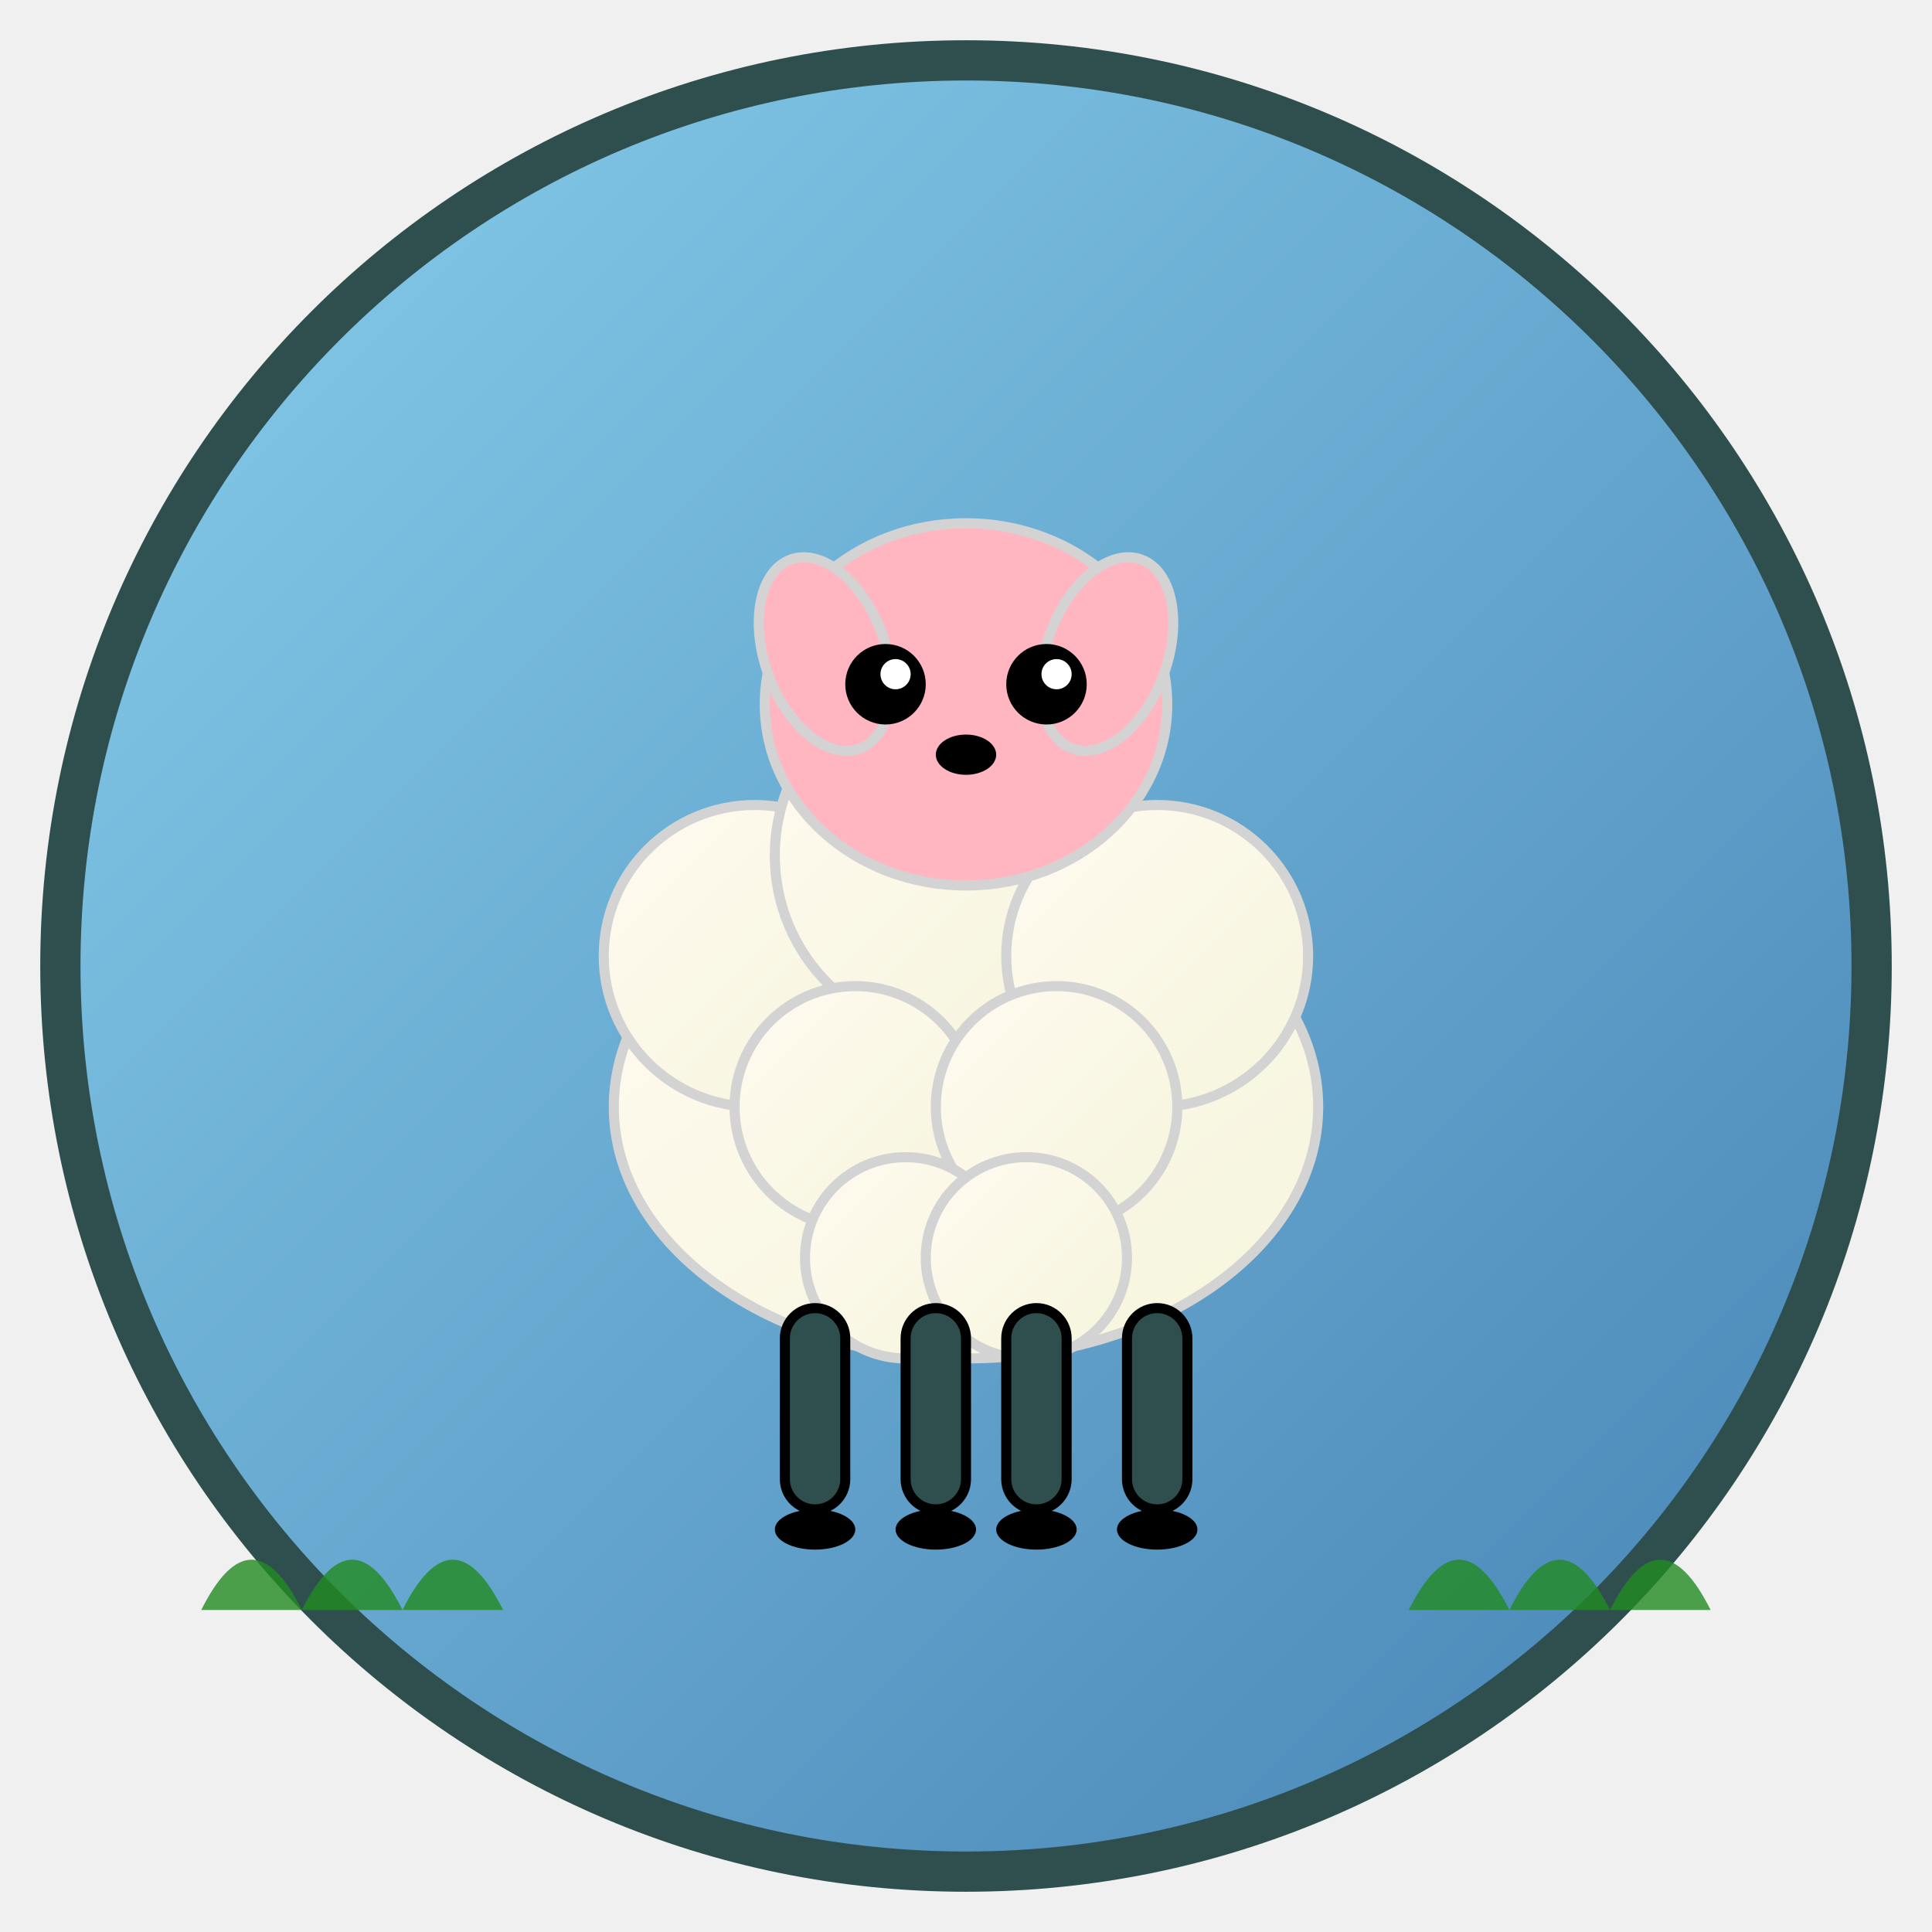
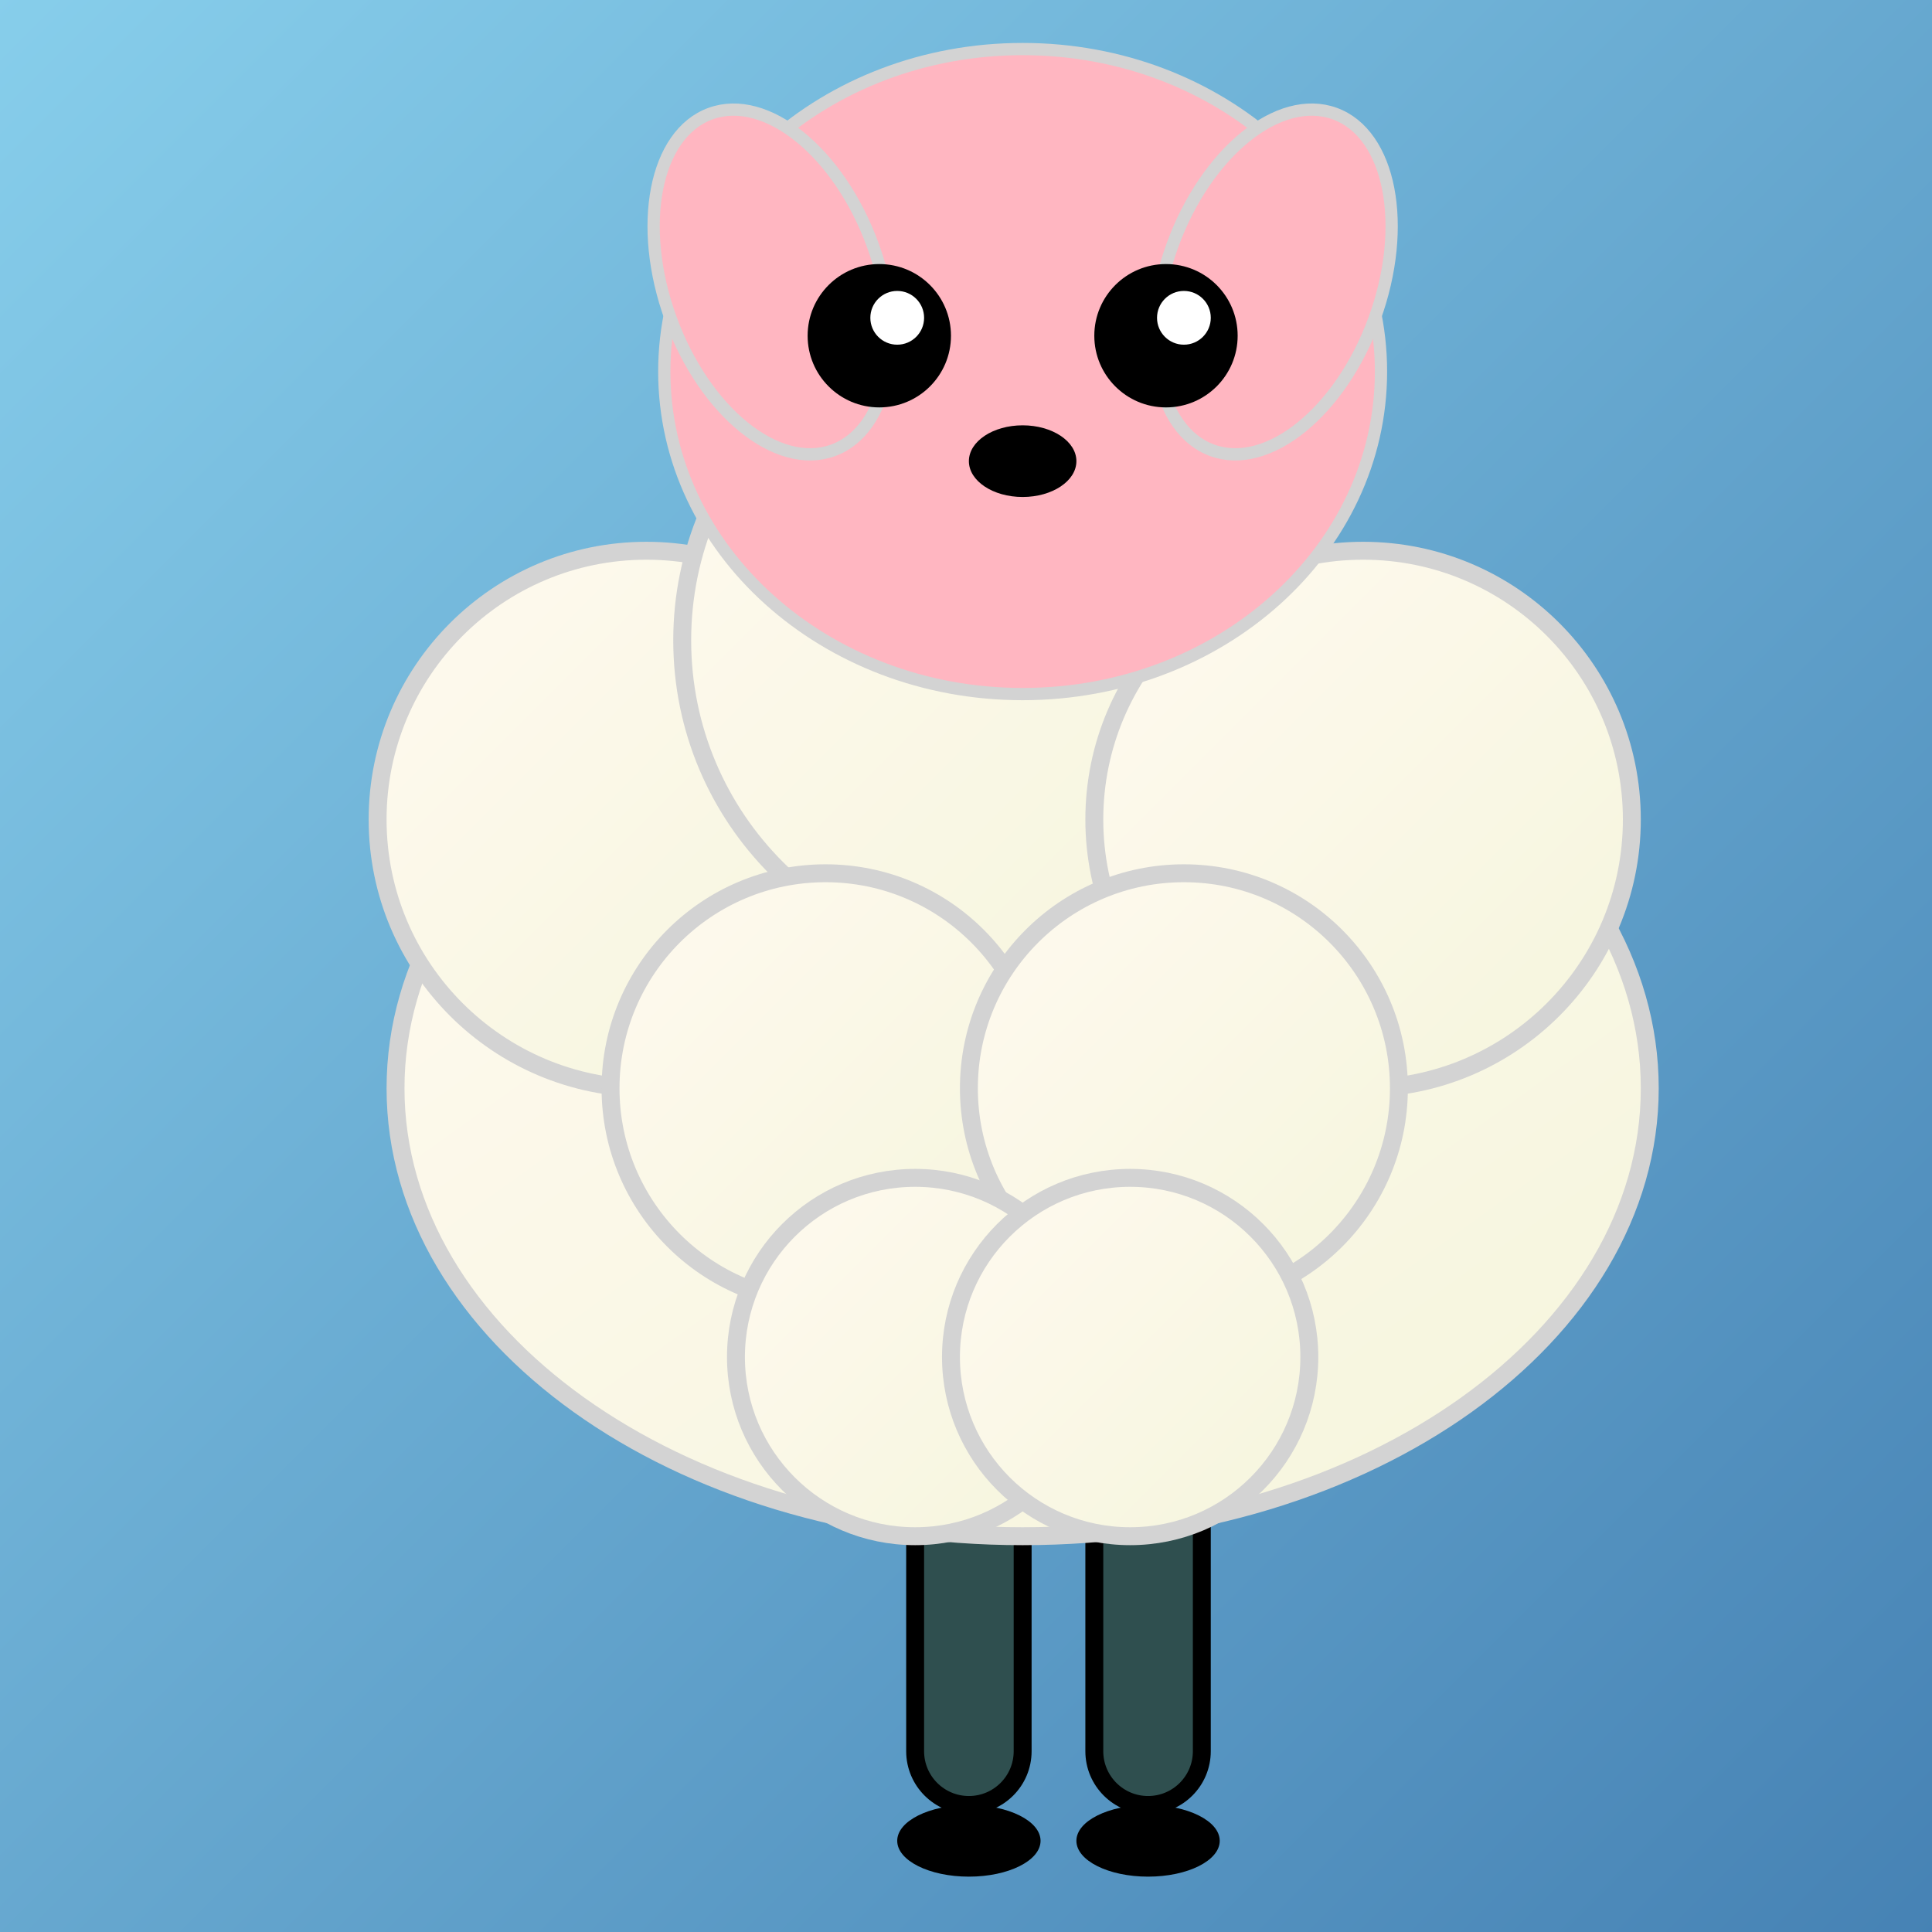
- <svg xmlns="http://www.w3.org/2000/svg" viewBox="0 0 192 192">
-   <defs>
+ <svg xmlns="http://www.w3.org/2000/svg" xmlns:xlink="http://www.w3.org/1999/xlink" viewBox="0 0 192 192" version="1.1" id="svg23">
+   <defs id="defs4">
    <linearGradient id="bg" x1="0%" y1="0%" x2="100%" y2="100%">
-       <stop offset="0%" style="stop-color:#87CEEB;stop-opacity:1" />
-       <stop offset="100%" style="stop-color:#4682B4;stop-opacity:1" />
+       <stop offset="0%" style="stop-color:#87CEEB;stop-opacity:1" id="stop1" />
+       <stop offset="100%" style="stop-color:#4682B4;stop-opacity:1" id="stop2" />
    </linearGradient>
    <linearGradient id="wool" x1="0%" y1="0%" x2="100%" y2="100%">
-       <stop offset="0%" style="stop-color:#FFFAF0;stop-opacity:1" />
-       <stop offset="100%" style="stop-color:#F5F5DC;stop-opacity:1" />
+       <stop offset="0%" style="stop-color:#FFFAF0;stop-opacity:1" id="stop3" />
+       <stop offset="100%" style="stop-color:#F5F5DC;stop-opacity:1" id="stop4" />
    </linearGradient>
+     <linearGradient xlink:href="#wool" id="linearGradient1" x1="51.276" y1="99.701" x2="111.45" y2="159.876" gradientTransform="scale(1.179897,0.8475316)" gradientUnits="userSpaceOnUse" />
+     <linearGradient xlink:href="#wool" id="linearGradient2" x1="59.5" y1="79.5" x2="90.5" y2="110.5" gradientUnits="userSpaceOnUse" />
+     <linearGradient xlink:href="#wool" id="linearGradient3" x1="76.5" y1="66.5" x2="113.5" y2="103.5" gradientUnits="userSpaceOnUse" />
+     <linearGradient xlink:href="#wool" id="linearGradient4" x1="99.5" y1="79.5" x2="130.5" y2="110.5" gradientUnits="userSpaceOnUse" />
+     <linearGradient xlink:href="#wool" id="linearGradient5" x1="72.5" y1="97.5" x2="97.5" y2="122.5" gradientUnits="userSpaceOnUse" />
+     <linearGradient xlink:href="#wool" id="linearGradient6" x1="92.5" y1="97.5" x2="117.5" y2="122.5" gradientUnits="userSpaceOnUse" />
+     <linearGradient xlink:href="#wool" id="linearGradient7" x1="79.5" y1="114.5" x2="100.5" y2="135.5" gradientUnits="userSpaceOnUse" />
+     <linearGradient xlink:href="#wool" id="linearGradient8" x1="91.5" y1="114.5" x2="112.5" y2="135.5" gradientUnits="userSpaceOnUse" />
+     <linearGradient xlink:href="#wool" id="linearGradient9" x1="58.247" y1="67.93" x2="128.731" y2="138.414" gradientTransform="scale(1.021508,0.978945)" gradientUnits="userSpaceOnUse" />
  </defs>
-   <circle cx="96" cy="96" r="90" fill="url(#bg)" stroke="#2F4F4F" stroke-width="4" />
-   <g fill="url(#wool)" stroke="#D3D3D3" stroke-width="1">
-     <ellipse cx="96" cy="110" rx="35" ry="25" />
-     <circle cx="75" cy="95" r="15" />
-     <circle cx="95" cy="85" r="18" />
-     <circle cx="115" cy="95" r="15" />
-     <circle cx="85" cy="110" r="12" />
-     <circle cx="105" cy="110" r="12" />
-     <circle cx="90" cy="125" r="10" />
-     <circle cx="102" cy="125" r="10" />
+   <rect width="192" height="192" fill="url(#bg)" id="circle4" />
+   <g fill="#2f4f4f" stroke="#000000" stroke-width="1" id="g19" transform="matrix(1.78063,0,0,1.78063,-69.3113,-87.7182)">
+     <rect x="90" y="130" width="6" height="20" rx="3" id="rect17" />
+     <rect x="100" y="130" width="6" height="20" rx="3" id="rect18" />
  </g>
-   <ellipse cx="96" cy="70" rx="20" ry="18" fill="#FFB6C1" stroke="#D3D3D3" stroke-width="1" />
-   <ellipse cx="82" cy="65" rx="6" ry="10" fill="#FFB6C1" stroke="#D3D3D3" stroke-width="1" transform="rotate(-20 82 65)" />
-   <ellipse cx="110" cy="65" rx="6" ry="10" fill="#FFB6C1" stroke="#D3D3D3" stroke-width="1" transform="rotate(20 110 65)" />
-   <circle cx="88" cy="68" r="4" fill="#000" />
-   <circle cx="104" cy="68" r="4" fill="#000" />
-   <circle cx="89" cy="67" r="1.5" fill="#FFF" />
-   <circle cx="105" cy="67" r="1.5" fill="#FFF" />
-   <ellipse cx="96" cy="75" rx="3" ry="2" fill="#000" />
-   <g fill="#2F4F4F" stroke="#000" stroke-width="1">
-     <rect x="78" y="130" width="6" height="20" rx="3" />
-     <rect x="90" y="130" width="6" height="20" rx="3" />
-     <rect x="100" y="130" width="6" height="20" rx="3" />
-     <rect x="112" y="130" width="6" height="20" rx="3" />
+   <g fill="url(#wool)" stroke="#d3d3d3" stroke-width="1" id="g11" style="fill:url(#linearGradient9)" transform="matrix(1.78063,0,0,1.78063,-69.3113,-87.7182)">
+     <ellipse cx="96" cy="110" rx="35" ry="25" id="ellipse4" style="fill:url(#linearGradient1)" />
+     <circle cx="75" cy="95" r="15" id="circle5" style="fill:url(#linearGradient2)" />
+     <circle cx="95" cy="85" r="18" id="circle6" style="fill:url(#linearGradient3)" />
+     <circle cx="115" cy="95" r="15" id="circle7" style="fill:url(#linearGradient4)" />
+     <circle cx="85" cy="110" r="12" id="circle8" style="fill:url(#linearGradient5)" />
+     <circle cx="105" cy="110" r="12" id="circle9" style="fill:url(#linearGradient6)" />
+     <circle cx="90" cy="125" r="10" id="circle10" style="fill:url(#linearGradient7)" />
+     <circle cx="102" cy="125" r="10" id="circle11" style="fill:url(#linearGradient8)" />
  </g>
-   <g fill="#000">
-     <ellipse cx="81" cy="152" rx="4" ry="2" />
-     <ellipse cx="93" cy="152" rx="4" ry="2" />
-     <ellipse cx="103" cy="152" rx="4" ry="2" />
-     <ellipse cx="115" cy="152" rx="4" ry="2" />
-   </g>
-   <g fill="#228B22" opacity="0.8">
-     <path d="M20 160 Q25 150 30 160 Q35 150 40 160 Q45 150 50 160" />
-     <path d="M140 160 Q145 150 150 160 Q155 150 160 160 Q165 150 170 160" />
+   <ellipse cx="101.629" cy="36.926" rx="35.613" ry="32.051" fill="#ffb6c1" stroke="#d3d3d3" stroke-width="1.217" id="ellipse11" />
+   <ellipse cx="62.49" cy="52.566" rx="10.684" ry="17.806" fill="#ffb6c1" stroke="#d3d3d3" stroke-width="1.217" transform="rotate(-20)" id="ellipse12" />
+   <ellipse cx="128.51" cy="-16.953" rx="10.684" ry="17.806" fill="#ffb6c1" stroke="#d3d3d3" stroke-width="1.217" transform="rotate(20)" id="ellipse13" />
+   <circle cx="87.384" cy="33.365" r="7.123" fill="#000000" id="circle13" style="stroke-width:1.781" />
+   <circle cx="115.874" cy="33.365" r="7.123" fill="#000000" id="circle14" style="stroke-width:1.781" />
+   <circle cx="89.165" cy="31.584" r="2.671" fill="#ffffff" id="circle15" style="stroke-width:1.781" />
+   <circle cx="117.655" cy="31.584" r="2.671" fill="#ffffff" id="circle16" style="stroke-width:1.781" />
+   <ellipse cx="101.629" cy="45.829" rx="5.342" ry="3.561" fill="#000000" id="ellipse16" style="stroke-width:1.781" />
+   <g fill="#000000" id="g22" transform="matrix(1.78063,0,0,1.78063,-69.3113,-87.7182)">
+     <ellipse cx="93" cy="152" rx="4" ry="2" id="ellipse20" />
+     <ellipse cx="103" cy="152" rx="4" ry="2" id="ellipse21" />
  </g>
</svg>
